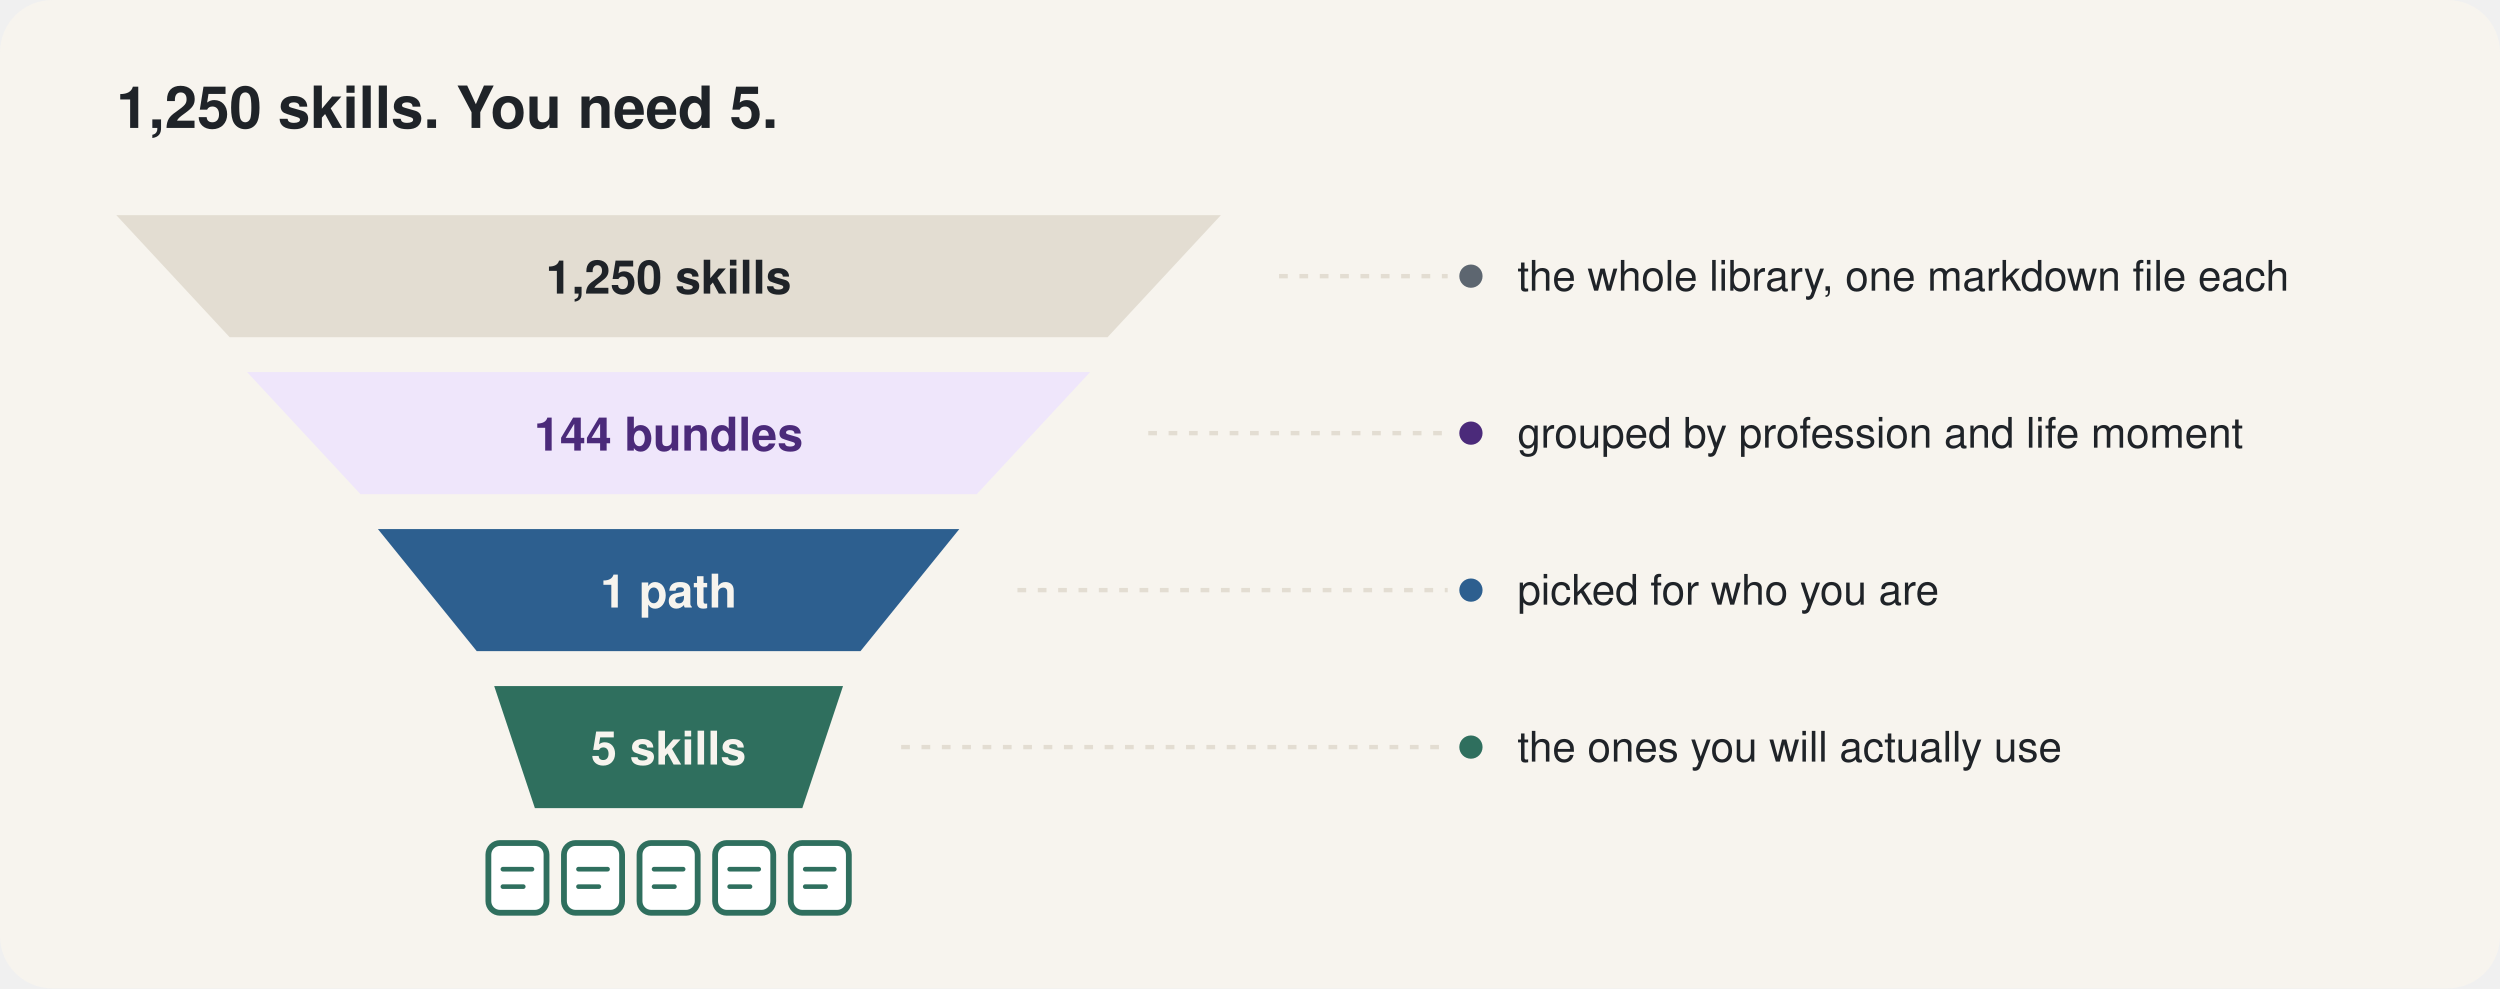
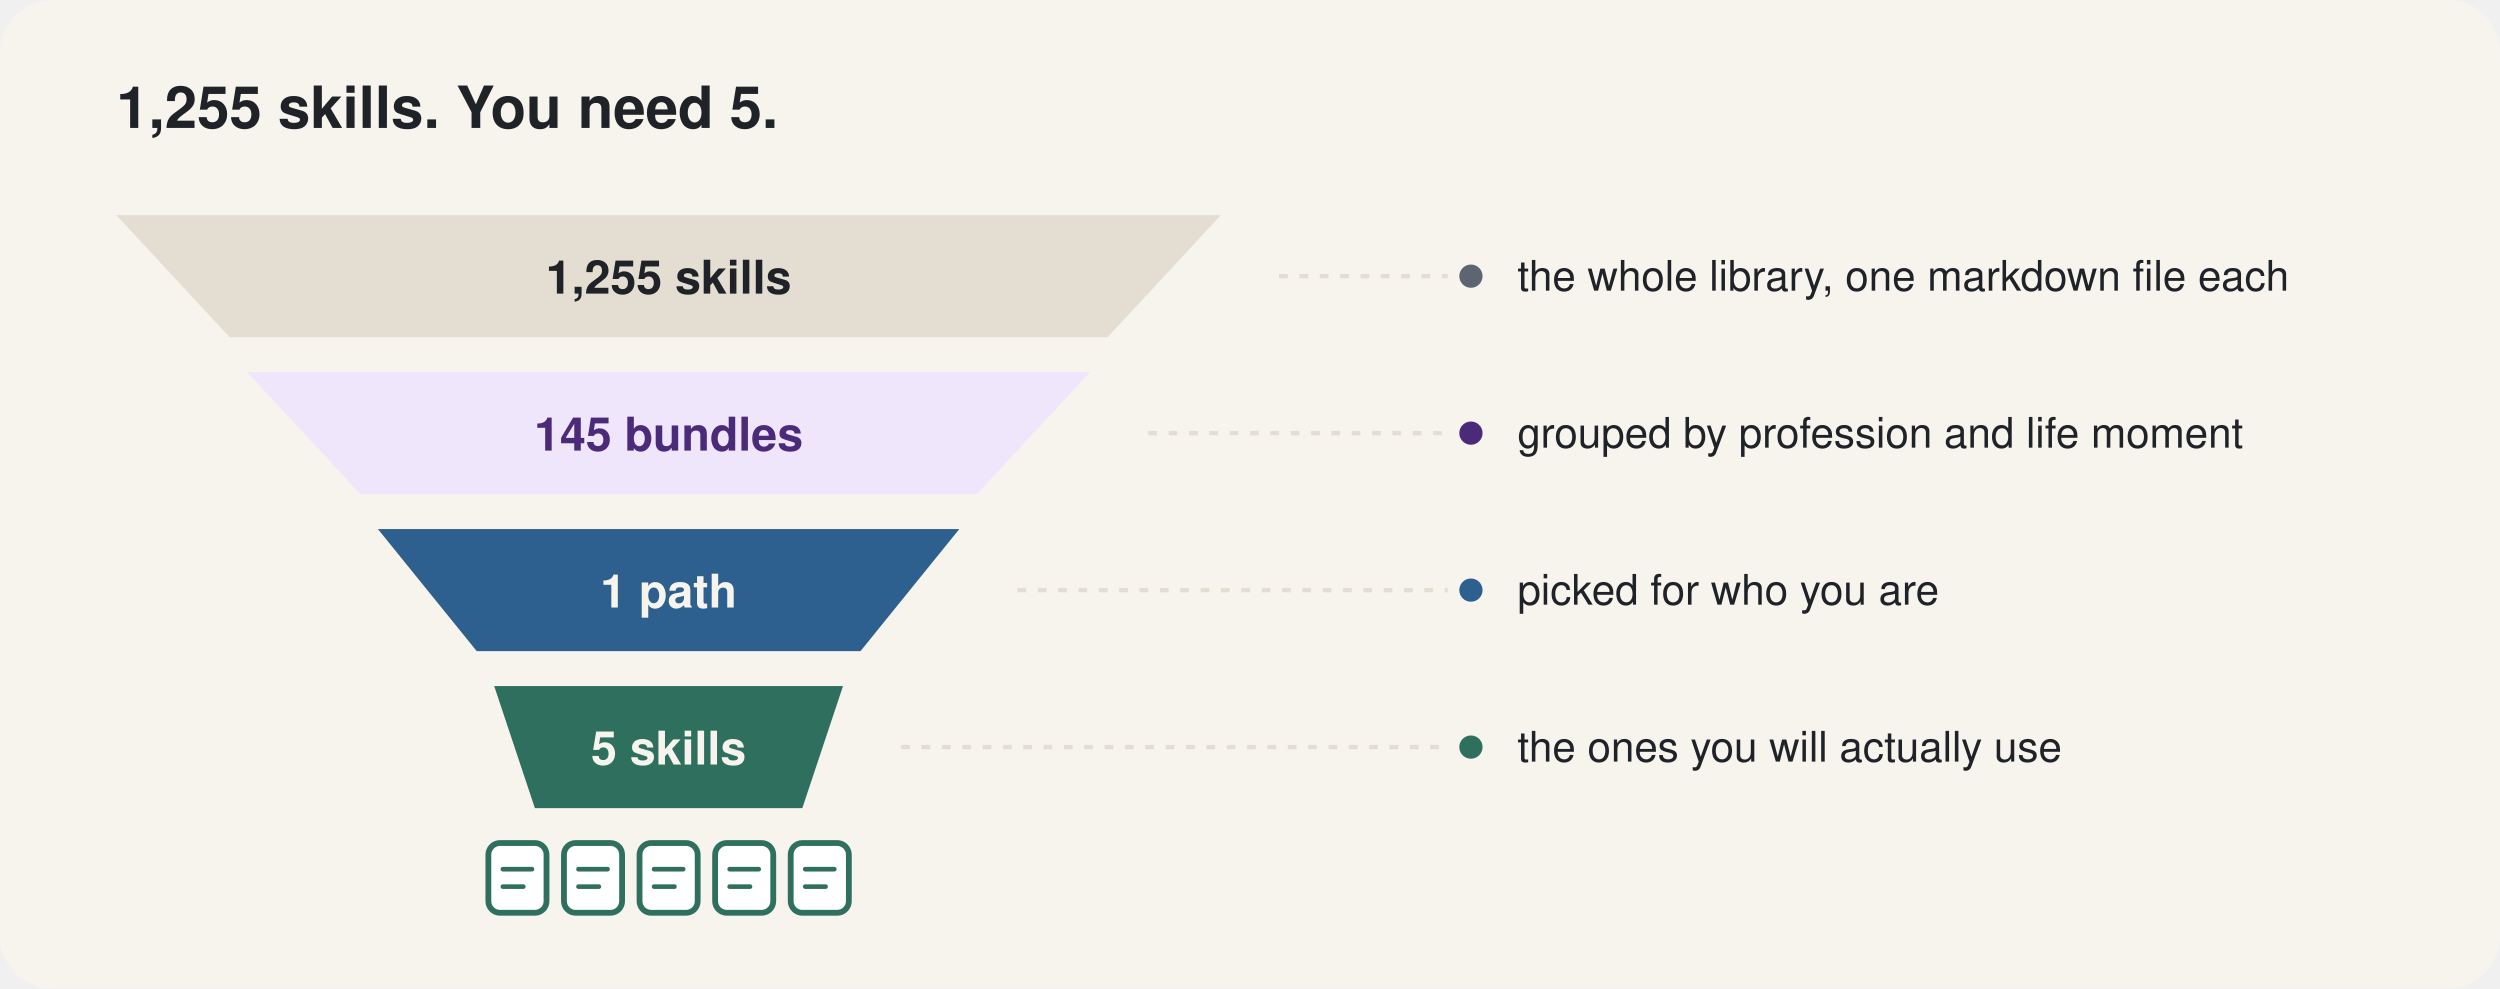
- <svg xmlns="http://www.w3.org/2000/svg" width="860" height="340" viewBox="0 0 860 340" role="img" aria-label="A funnel: 1,250 skills in the library, 144 bundles, one path picked for you, and the 5 skills you will actually use.">
+ <svg xmlns="http://www.w3.org/2000/svg" width="860" height="340" viewBox="0 0 860 340" role="img" aria-label="A funnel: 1,255 skills in the library, 145 bundles, one path picked for you, and the 5 skills you will actually use.">
  <style>
    text{font-family:-apple-system, BlinkMacSystemFont, 'Segoe UI', 'PingFang SC', 'Microsoft YaHei', Helvetica, Arial, sans-serif}
    .ttl{font-size:20px;font-weight:700;fill:#1f2328}
    .big{font-size:16px;font-weight:700}
    .small{font-size:14.5px;fill:#1f2328}
    @keyframes rin{0%{opacity:0;transform:translateY(8px)}6%,100%{opacity:1;transform:none}}
    .r0{animation:rin 8s 0.00s infinite both}.r1{animation:rin 8s 0.50s infinite both}.r2{animation:rin 8s 1.00s infinite both}.r3{animation:rin 8s 1.50s infinite both}@keyframes drop0{0%{transform:translate(0,0);opacity:0}8%{opacity:1}70%{transform:translate(108px,208px);opacity:1}82%,100%{transform:translate(108px,208px);opacity:0}}.d0{animation:drop0 3.6s 0.00s ease-in infinite}@keyframes drop1{0%{transform:translate(0,0);opacity:0}8%{opacity:1}70%{transform:translate(54px,208px);opacity:1}82%,100%{transform:translate(54px,208px);opacity:0}}.d1{animation:drop1 3.6s 0.45s ease-in infinite}@keyframes drop2{0%{transform:translate(0,0);opacity:0}8%{opacity:1}70%{transform:translate(0px,208px);opacity:1}82%,100%{transform:translate(0px,208px);opacity:0}}.d2{animation:drop2 3.6s 0.90s ease-in infinite}@keyframes drop3{0%{transform:translate(0,0);opacity:0}8%{opacity:1}70%{transform:translate(-54px,208px);opacity:1}82%,100%{transform:translate(-54px,208px);opacity:0}}.d3{animation:drop3 3.6s 1.35s ease-in infinite}@keyframes drop4{0%{transform:translate(0,0);opacity:0}8%{opacity:1}70%{transform:translate(-108px,208px);opacity:1}82%,100%{transform:translate(-108px,208px);opacity:0}}.d4{animation:drop4 3.6s 1.80s ease-in infinite}@keyframes drop5{0%{transform:translate(0,0);opacity:0}8%{opacity:1}70%{transform:translate(81px,208px);opacity:1}82%,100%{transform:translate(81px,208px);opacity:0}}.d5{animation:drop5 3.6s 2.25s ease-in infinite}@keyframes drop6{0%{transform:translate(0,0);opacity:0}8%{opacity:1}70%{transform:translate(-27px,208px);opacity:1}82%,100%{transform:translate(-27px,208px);opacity:0}}.d6{animation:drop6 3.6s 2.70s ease-in infinite}@keyframes drop7{0%{transform:translate(0,0);opacity:0}8%{opacity:1}70%{transform:translate(-81px,208px);opacity:1}82%,100%{transform:translate(-81px,208px);opacity:0}}.d7{animation:drop7 3.6s 3.15s ease-in infinite}
    .dot{opacity:0}
    @keyframes pop{0%,40%{opacity:0;transform:translateY(-6px)}55%,100%{opacity:1;transform:none}}
    .f{animation:pop 8s infinite both}
    @media (prefers-reduced-motion: reduce){.r0,.r1,.r2,.r3,.f{animation:none!important;opacity:1!important}.dot{animation:none!important;opacity:0!important}}
  </style>
  <rect width="860" height="340" rx="18" fill="#f7f4ee" />
-   <text x="40" y="44" class="ttl">1,250 skills. You need 5.</text>
+   <text x="40" y="44" class="ttl">1,255 skills. You need 5.</text>
  <g class="r0">
    <path d="M40 74H420L381 116H79Z" fill="#e3ddd2" />
-     <text x="230" y="101" text-anchor="middle" class="big" fill="#1f2328">1,250 skills</text>
+     <text x="230" y="101" text-anchor="middle" class="big" fill="#1f2328">1,255 skills</text>
    <path d="M440 95H498" stroke="#e3ddd2" stroke-width="1.5" stroke-dasharray="3 4" />
    <circle cx="506" cy="95" r="4" fill="#5d6670" />
    <text x="522" y="100" class="small">the whole library, one markdown file each</text>
  </g>
  <g class="r1">
    <path d="M85 128H375L336 170H124Z" fill="#efe6fb" />
-     <text x="230" y="155" text-anchor="middle" class="big" fill="#4b2a7a">144 bundles</text>
+     <text x="230" y="155" text-anchor="middle" class="big" fill="#4b2a7a">145 bundles</text>
    <path d="M395 149H498" stroke="#e3ddd2" stroke-width="1.5" stroke-dasharray="3 4" />
    <circle cx="506" cy="149" r="4" fill="#4b2a7a" />
    <text x="522" y="154" class="small">grouped by profession and life moment</text>
  </g>
  <g class="r2">
    <path d="M130 182H330L296 224H164Z" fill="#2d5f8f" />
    <text x="230" y="209" text-anchor="middle" class="big" fill="#f7f4ee">1 path</text>
    <path d="M350 203H498" stroke="#e3ddd2" stroke-width="1.5" stroke-dasharray="3 4" />
    <circle cx="506" cy="203" r="4" fill="#2d5f8f" />
    <text x="522" y="208" class="small">picked for who you are</text>
  </g>
  <g class="r3">
    <path d="M170 236H290L276 278H184Z" fill="#2f6f5e" />
    <text x="230" y="263" text-anchor="middle" class="big" fill="#f7f4ee">5 skills</text>
    <path d="M310 257H498" stroke="#e3ddd2" stroke-width="1.5" stroke-dasharray="3 4" />
    <circle cx="506" cy="257" r="4" fill="#2f6f5e" />
    <text x="522" y="262" class="small">the ones you will actually use</text>
  </g>
  <circle cx="110" cy="60" r="4" fill="#c46f1f" class="dot d0" />
  <circle cx="170" cy="60" r="4" fill="#c46f1f" class="dot d1" />
  <circle cx="230" cy="60" r="4" fill="#c46f1f" class="dot d2" />
  <circle cx="290" cy="60" r="4" fill="#c46f1f" class="dot d3" />
  <circle cx="350" cy="60" r="4" fill="#c46f1f" class="dot d4" />
  <circle cx="140" cy="60" r="4" fill="#c46f1f" class="dot d5" />
  <circle cx="260" cy="60" r="4" fill="#c46f1f" class="dot d6" />
  <circle cx="320" cy="60" r="4" fill="#c46f1f" class="dot d7" />
  <rect x="168" y="290" width="20" height="24" rx="4" fill="#ffffff" stroke="#2f6f5e" stroke-width="2" class="f" style="animation-delay:2.00s" />
  <path d="M173 299h10M173 305h7" stroke="#2f6f5e" stroke-width="1.6" stroke-linecap="round" class="f" style="animation-delay:2.00s" />
  <rect x="194" y="290" width="20" height="24" rx="4" fill="#ffffff" stroke="#2f6f5e" stroke-width="2" class="f" style="animation-delay:2.15s" />
  <path d="M199 299h10M199 305h7" stroke="#2f6f5e" stroke-width="1.6" stroke-linecap="round" class="f" style="animation-delay:2.15s" />
  <rect x="220" y="290" width="20" height="24" rx="4" fill="#ffffff" stroke="#2f6f5e" stroke-width="2" class="f" style="animation-delay:2.30s" />
  <path d="M225 299h10M225 305h7" stroke="#2f6f5e" stroke-width="1.6" stroke-linecap="round" class="f" style="animation-delay:2.30s" />
  <rect x="246" y="290" width="20" height="24" rx="4" fill="#ffffff" stroke="#2f6f5e" stroke-width="2" class="f" style="animation-delay:2.45s" />
  <path d="M251 299h10M251 305h7" stroke="#2f6f5e" stroke-width="1.6" stroke-linecap="round" class="f" style="animation-delay:2.45s" />
  <rect x="272" y="290" width="20" height="24" rx="4" fill="#ffffff" stroke="#2f6f5e" stroke-width="2" class="f" style="animation-delay:2.60s" />
  <path d="M277 299h10M277 305h7" stroke="#2f6f5e" stroke-width="1.6" stroke-linecap="round" class="f" style="animation-delay:2.60s" />
</svg>
